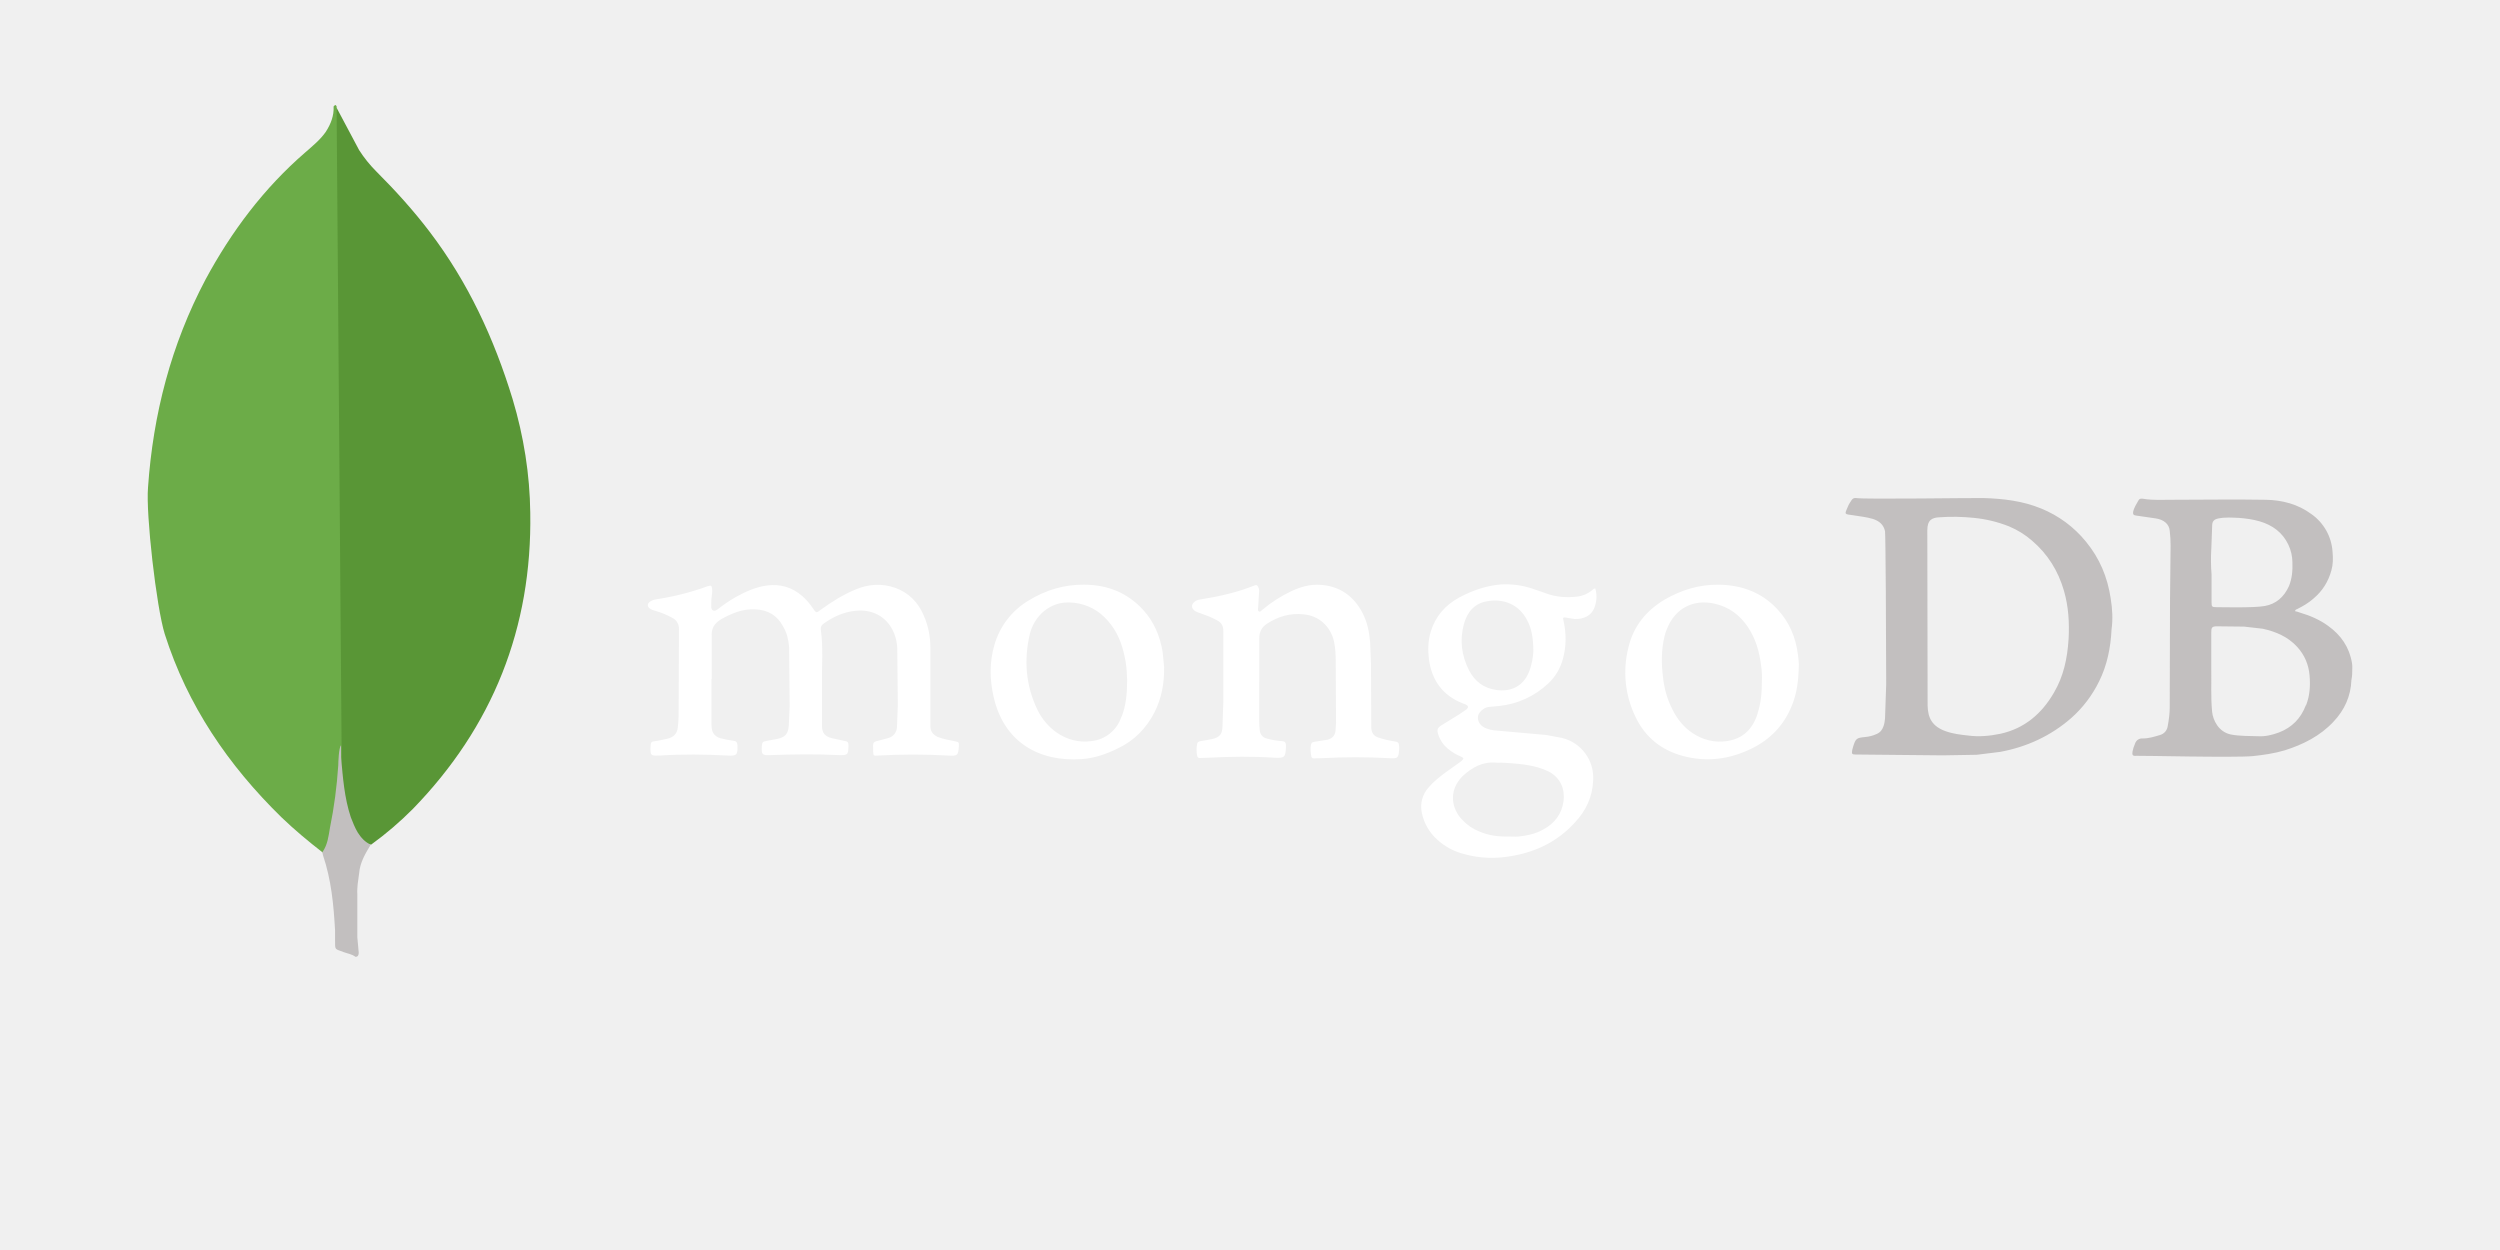
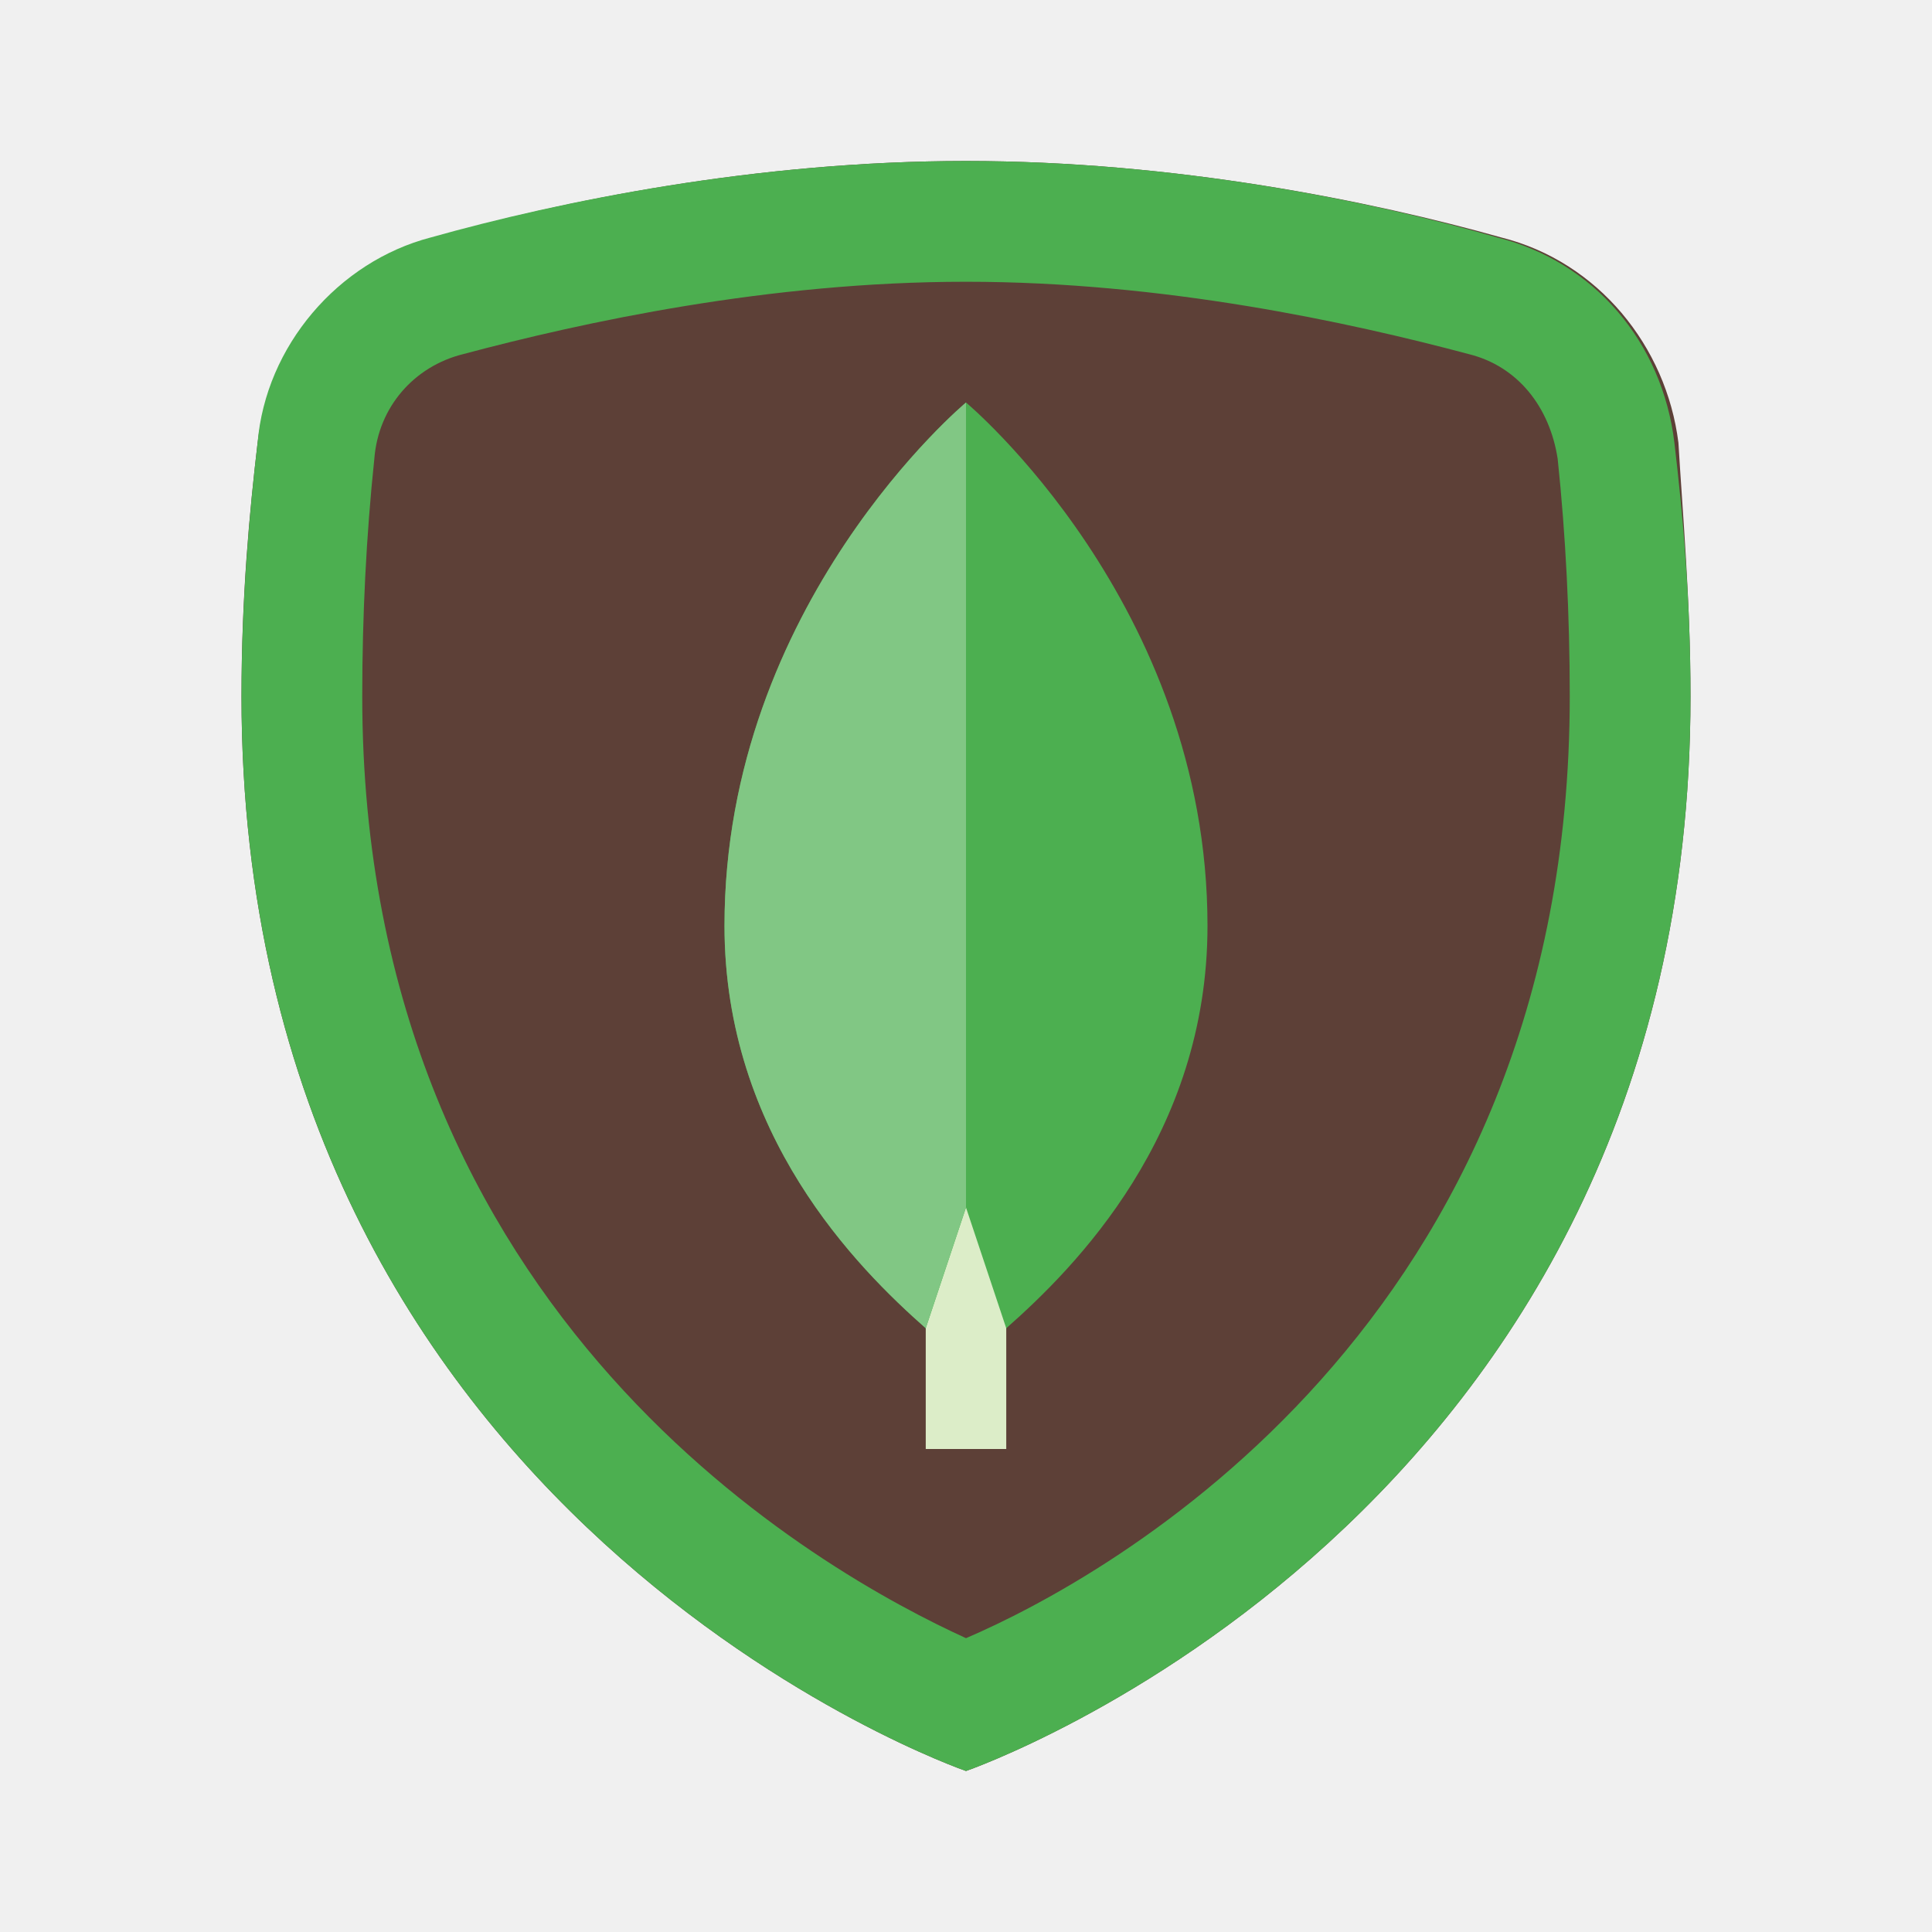
- <svg xmlns="http://www.w3.org/2000/svg" width="120" height="60">
-   <path d="M16.147 5.154l1.09 2.05a6.15 6.15 0 0 0 .824 1.024c.913.913 1.782 1.87 2.56 2.895 1.848 2.427 3.095 5.122 3.986 8.04.534 1.782.824 3.608.846 5.456.09 5.523-1.804 10.266-5.634 14.208a16.3 16.3 0 0 1-2.004 1.715c-.38 0-.557-.3-.713-.557-.3-.5-.468-1.047-.557-1.603-.134-.668-.223-1.336-.178-2.027v-.312c-.022-.067-.356-30.732-.223-30.888z" fill="#599636" />
-   <path d="M16.147 5.088c-.045-.09-.09-.022-.134.022.022.445-.134.846-.38 1.225-.267.38-.624.668-.98.98-1.982 1.715-3.54 3.786-4.788 6.102-1.648 3.118-2.516 6.458-2.76 9.977-.11 1.27.4 5.746.802 7.037 1.09 3.43 3.05 6.302 5.6 8.796.624.6 1.292 1.158 1.982 1.692.2 0 .223-.178.267-.312a6.11 6.11 0 0 0 .2-.869c.2-1.113.312-2.227.445-3.34l-.245-31.31z" fill="#6cac48" />
-   <path d="M17.24 41.9c.045-.512.3-.935.557-1.358-.267-.11-.468-.334-.624-.58-.134-.223-.245-.5-.334-.735-.312-.935-.38-1.915-.468-2.873v-.58c-.11.09-.134.846-.134.958-.067 1.024-.2 2.027-.4 3.006-.067.4-.11.802-.356 1.158 0 .045 0 .09.022.156.4 1.18.512 2.383.58 3.608v.445c0 .534-.022.423.423.6.178.067.38.09.557.223.134 0 .156-.11.156-.2l-.067-.735v-2.05c-.022-.356.045-.713.09-1.047z" fill="#c2bfbf" />
-   <g transform="matrix(1.021124 0 0 1.021124 -4.376266 -1.845946)">
-     <path d="M37.73 33.72v2.077a1.45 1.45 0 0 0 .014.246c.027.246.178.396.4.465a4.97 4.97 0 0 0 .63.123c.123.014.164.068.178.2.014.465-.027.52-.478.492-1.052-.055-2.105-.068-3.157 0h-.1c-.328.014-.355-.014-.355-.342 0-.055.014-.123.014-.178 0-.1.068-.15.164-.15.22-.027.424-.082.63-.123.287-.068.45-.246.478-.533.04-.314.04-.642.04-.957l.014-3.662a.56.56 0 0 0-.3-.52 3.89 3.89 0 0 0-.78-.328c-.082-.027-.164-.04-.232-.082-.2-.096-.205-.273-.014-.383.068-.04.15-.068.232-.082a12.42 12.42 0 0 0 2.432-.615c.164-.055.205-.04.22.123.014.1 0 .22-.014.314-.027.178-.027.355-.027.52 0 .068.014.137.082.178s.137 0 .2-.04c.287-.22.574-.424.888-.6.45-.246.93-.465 1.45-.533.63-.082 1.175.082 1.654.492a3.1 3.1 0 0 1 .519.601c.137.2.15.205.328.068.52-.383 1.066-.724 1.654-.97.615-.26 1.244-.3 1.872-.082.642.232 1.08.683 1.34 1.298.22.492.314 1 .314 1.53v3.662c0 .246.1.4.342.52.26.1.547.15.82.205.178.04.178.04.178.22-.027.45-.068.478-.506.45a29.42 29.42 0 0 0-3.293 0c-.22.014-.22.014-.232-.205v-.068c-.014-.37-.014-.37.342-.45l.355-.096a.55.55 0 0 0 .424-.533l.04-1.025-.027-2.678a2.13 2.13 0 0 0-.15-.697c-.342-.834-1.093-1.134-1.818-1.052-.547.055-1.025.273-1.476.588-.096.068-.164.15-.15.287.123.875.04 1.75.055 2.624v1.9c0 .342.137.506.465.588l.63.137c.096.014.15.055.15.164v.1c-.014.383-.04.4-.424.396-1.093-.055-2.187-.04-3.266 0-.37.014-.4-.027-.383-.4.014-.22.04-.232.246-.273l.45-.082c.4-.082.547-.232.574-.656l.04-.916-.027-2.747c-.027-.342-.1-.67-.287-.984-.273-.506-.7-.765-1.285-.793-.588-.04-1.107.178-1.6.45-.342.2-.492.437-.465.834v1.995zm25.747.083v1.927a4.13 4.13 0 0 0 .027.41.42.42 0 0 0 .328.383 3.19 3.19 0 0 0 .724.123c.137.014.164.068.178.178v.096c-.014.478-.068.533-.533.506-1.04-.068-2.077-.055-3.116 0l-.4.014c-.082 0-.1-.04-.123-.096a1.39 1.39 0 0 1 0-.574c.014-.082.068-.1.15-.123.2-.027.37-.068.56-.1.342-.082.465-.22.478-.574l.04-1.148v-3.362c0-.246-.096-.396-.314-.506-.246-.137-.506-.232-.78-.328-.082-.027-.164-.055-.232-.096-.178-.123-.2-.3-.027-.437a.49.49 0 0 1 .273-.11c.875-.137 1.722-.328 2.542-.656.096-.04.137-.014.178.068s.055.178.04.273l-.04.642c0 .082-.04.2.027.232.082.055.137-.068.205-.1a6.09 6.09 0 0 1 1.326-.847c.424-.2.86-.328 1.353-.3.916.055 1.572.52 1.995 1.326.22.424.314.888.355 1.367l.04 1 .014 3.02c.014.232.096.383.328.465a4.47 4.47 0 0 0 .738.178c.22.027.232.068.246.273v.068c-.027.465-.055.478-.52.45a28.59 28.59 0 0 0-3.061 0c-.137.014-.273 0-.4.014-.082 0-.137-.014-.15-.096-.027-.178-.055-.355-.014-.547.014-.082.055-.123.15-.137l.63-.1c.22-.055.342-.2.37-.4l.027-.383-.014-2.856c0-.328-.014-.656-.082-.984-.164-.7-.697-1.2-1.42-1.27-.63-.068-1.2.096-1.722.437-.26.164-.37.396-.37.683v2.064c0-.04 0-.04.014-.04z" fill="#fff" />
-     <path d="M103.503 29.935c-.15-.998-.52-1.886-1.162-2.665a5.27 5.27 0 0 0-2.105-1.558c-.86-.355-1.777-.465-2.706-.492-.383-.014-5.603.068-5.986 0-.096-.014-.164.014-.22.096-.068.1-.137.205-.178.314-.164.37-.164.342.232.396.328.055.642.082.957.178.287.096.492.26.56.574.027.15.055 4.96.055 7.202l-.055 1.6c-.014.123-.027.246-.068.355-.055.164-.15.3-.314.37a1.62 1.62 0 0 1-.574.15c-.37.04-.424.055-.547.465l-.04.15c-.027.178-.014.205.164.205l4.086.04 1.6-.027 1.107-.137c1.257-.232 2.378-.752 3.334-1.585a5.55 5.55 0 0 0 1.312-1.722c.383-.765.547-1.6.588-2.446.068-.478.04-.97-.04-1.462zm-1.982 1.94c-.055.875-.232 1.722-.683 2.487-.574.998-1.394 1.695-2.528 1.94-.492.1-.984.15-1.5.082-.37-.04-.724-.082-1.066-.205-.615-.22-.834-.6-.847-1.2l-.014-8.24c0-.492.22-.6.574-.615.533-.04 1.08-.027 1.613.027a6.06 6.06 0 0 1 1.654.4 3.98 3.98 0 0 1 1.08.67c.738.63 1.23 1.42 1.5 2.35.22.752.26 1.517.22 2.282zm13.34 1.34c0-.082 0-.15-.014-.232-.123-.752-.52-1.326-1.134-1.763-.396-.287-.847-.478-1.312-.615-.082-.027-.15-.055-.232-.068.014-.068.055-.082.096-.096.273-.137.533-.287.765-.492.424-.355.7-.793.847-1.326.082-.287.082-.574.055-.875a2.35 2.35 0 0 0-.998-1.777c-.63-.465-1.367-.656-2.132-.67-1.476-.027-2.965 0-4.44 0-.424 0-.847.027-1.285-.04-.082-.014-.2-.04-.26.055-.1.178-.22.355-.26.56-.014.096.014.15.123.164l.943.137c.37.055.63.26.656.588a5.78 5.78 0 0 1 .04.683l-.027 2.555-.014 5.056c0 .3-.04.588-.096.888a.5.5 0 0 1-.355.41c-.273.082-.533.164-.82.164a.34.34 0 0 0-.355.232c-.055.123-.1.26-.123.383-.027.164.014.22.178.2.123-.014 4.633.096 5.48.014.506-.055 1-.123 1.503-.273.86-.273 1.654-.67 2.282-1.34.52-.547.82-1.203.847-1.968.04-.178.04-.355.04-.547zm-6.628-5.6l.04-1.093c0-.205.082-.3.287-.342.328-.068.656-.04.984-.027.328.027.642.068.97.164.6.178 1.066.52 1.34 1.093a1.96 1.96 0 0 1 .191.834c.014.383-.014.752-.164 1.12-.232.506-.6.834-1.134.93s-2.05.055-2.282.055c-.205 0-.22-.027-.22-.232V28.83a8.79 8.79 0 0 1-.014-1.203zm4.44 7.352c-.232.615-.656 1.04-1.257 1.27-.328.123-.656.2-1 .178-.424-.014-.847 0-1.27-.082-.574-.123-.834-.67-.875-1.066-.068-.697-.027-1.408-.04-1.927v-1.804c0-.22.027-.287.26-.287l1.285.014.875.1c.615.137 1.175.37 1.613.847.355.383.547.847.588 1.353.04.478.014.943-.164 1.394z" fill="#c2bfbf" />
-     <path d="M77.95 30.85l.355.055c.383.014.834-.123.97-.656a1.38 1.38 0 0 0 0-.78c-.082 0-.123.068-.164.096-.205.164-.437.26-.683.287-.492.055-.984.027-1.462-.15l-.67-.232a3.95 3.95 0 0 0-1.45-.19c-.697.055-1.353.287-1.968.615-.656.355-1.12.888-1.34 1.613-.123.424-.137.86-.082 1.298.137.998.656 1.695 1.585 2.064.055.014.096.04.15.055.123.068.137.137.027.232l-.342.232-.82.506c-.205.123-.232.22-.164.437a1.43 1.43 0 0 0 .437.656 2.28 2.28 0 0 0 .629.383c.15.068.15.1.014.22l-.78.56c-.26.2-.52.4-.738.656a1.35 1.35 0 0 0-.328 1.23 2.31 2.31 0 0 0 .71 1.23 2.9 2.9 0 0 0 1.257.683c.765.22 1.558.232 2.337.082 1.12-.205 2.1-.7 2.87-1.544.533-.56.847-1.216.875-2a1.92 1.92 0 0 0-1.476-1.995l-.738-.137-2.255-.2c-.246-.014-.492-.055-.697-.178-.26-.164-.328-.478-.164-.683.123-.15.273-.246.465-.26l.437-.04a3.96 3.96 0 0 0 2.309-1.052 2.42 2.42 0 0 0 .697-1.162c.164-.588.164-1.2.027-1.8-.04-.15-.027-.164.164-.137zm-3.35 6.807c.082.014.164 0 .246 0 .574.027 1.162.068 1.722.22a3.58 3.58 0 0 1 .533.205c.547.3.752.82.683 1.38-.082.615-.424 1.052-.957 1.34-.355.2-.752.287-1.162.328-.15.014-.287 0-.437 0-.478.014-.943-.04-1.394-.232-.314-.123-.574-.3-.806-.547-.478-.478-.7-1.353.014-2.064.437-.4.93-.683 1.558-.63zm1.558-4.264c-.287.724-.916.943-1.544.847-.574-.082-.998-.396-1.27-.916-.355-.697-.45-1.42-.246-2.173.15-.56.492-.984 1.093-1.08.765-.137 1.5.137 1.886.902.2.37.287.82.287 1.462-.014.26-.068.615-.205.957zm-17.218-.93c-.123-.738-.396-1.408-.902-1.968-.752-.834-1.708-1.2-2.788-1.203-.943-.014-1.83.26-2.624.752a3.56 3.56 0 0 0-1.599 2.091c-.232.793-.22 1.6-.04 2.405.478 2.16 2.146 3.088 4.14 2.952.588-.04 1.148-.232 1.68-.492.793-.37 1.367-.957 1.763-1.736.314-.642.45-1.326.437-2.105l-.068-.697zM57 35.497a1.66 1.66 0 0 1-1.408 1.148c-.6.082-1.162-.068-1.667-.424a2.84 2.84 0 0 1-.861-1.025c-.56-1.148-.656-2.35-.37-3.58a2.05 2.05 0 0 1 .574-.998c.506-.465 1.093-.574 1.75-.437.63.137 1.107.478 1.5.998s.574 1.12.683 1.75c.055.314.055.642.068.847 0 .656-.055 1.2-.26 1.722zm31.8-2.924c-.1-.793-.396-1.517-.957-2.118-.738-.806-1.695-1.148-2.76-1.162-.916-.014-1.763.246-2.542.697-.875.52-1.476 1.257-1.708 2.255a4.77 4.77 0 0 0 .328 3.252c.45.957 1.216 1.572 2.228 1.845 1.12.3 2.187.164 3.225-.342.902-.437 1.544-1.12 1.913-2.05.22-.547.3-1.134.314-1.818.014-.123-.014-.342-.04-.56zm-1.886 2.747c-.22.738-.683 1.216-1.462 1.326-.574.082-1.12-.055-1.613-.383-.424-.287-.724-.67-.943-1.12-.246-.478-.383-.984-.437-1.503-.082-.642-.082-1.27.068-1.913a1.95 1.95 0 0 1 .123-.369c.383-.957 1.23-1.394 2.228-1.175.67.15 1.175.52 1.558 1.08.37.547.547 1.148.63 1.8.04.26.055.533.04.765 0 .533-.04 1.025-.2 1.503z" fill="#fff" />
-   </g>
+ <svg xmlns="http://www.w3.org/2000/svg" viewBox="0 0 48 48" width="96px" height="96px">
+   <path fill="#5d4037" d="M42,17.3C42,37.8,24,44,24,44S6,37.8,6,17.3c0-2.5,0.2-4.6,0.4-6.3c0.3-2.5,2-4.5,4.4-5.1 C13.9,5,18.8,4,24,4s10.1,1,13.3,1.9c2.4,0.6,4.1,2.7,4.4,5.1C41.8,12.7,42,14.9,42,17.3z" />
+   <path fill="#4caf50" d="M24,7c4.9,0,9.5,1,12.5,1.8c1.2,0.3,2,1.3,2.2,2.6c0.2,1.9,0.3,3.9,0.3,5.9c0,15.6-11.5,21.9-15,23.4 c-3.5-1.6-15-7.9-15-23.4c0-2,0.1-4,0.3-5.9c0.1-1.3,1-2.3,2.2-2.6C14.5,8,19.1,7,24,7 M24,4c-5.2,0-10.1,1-13.3,1.9 C8.4,6.5,6.6,8.6,6.4,11C6.2,12.7,6,14.9,6,17.3C6,37.8,24,44,24,44s18-6.2,18-26.7c0-2.5-0.2-4.6-0.4-6.3c-0.3-2.5-2-4.5-4.4-5.1 C34.1,5,29.2,4,24,4L24,4z" />
+   <path fill="#dcedc8" d="M23 28H25V36H23z" />
+   <path fill="#4caf50" d="M24,10c0,0-6,5-6,13c0,5.2,3.3,8.5,5,10l1-3l1,3c1.7-1.5,5-4.8,5-10C30,15,24,10,24,10z" />
+   <path fill="#81c784" d="M24,10c0,0-6,5-6,13c0,5.2,3.3,8.5,5,10l1-3V10z" />
</svg>
